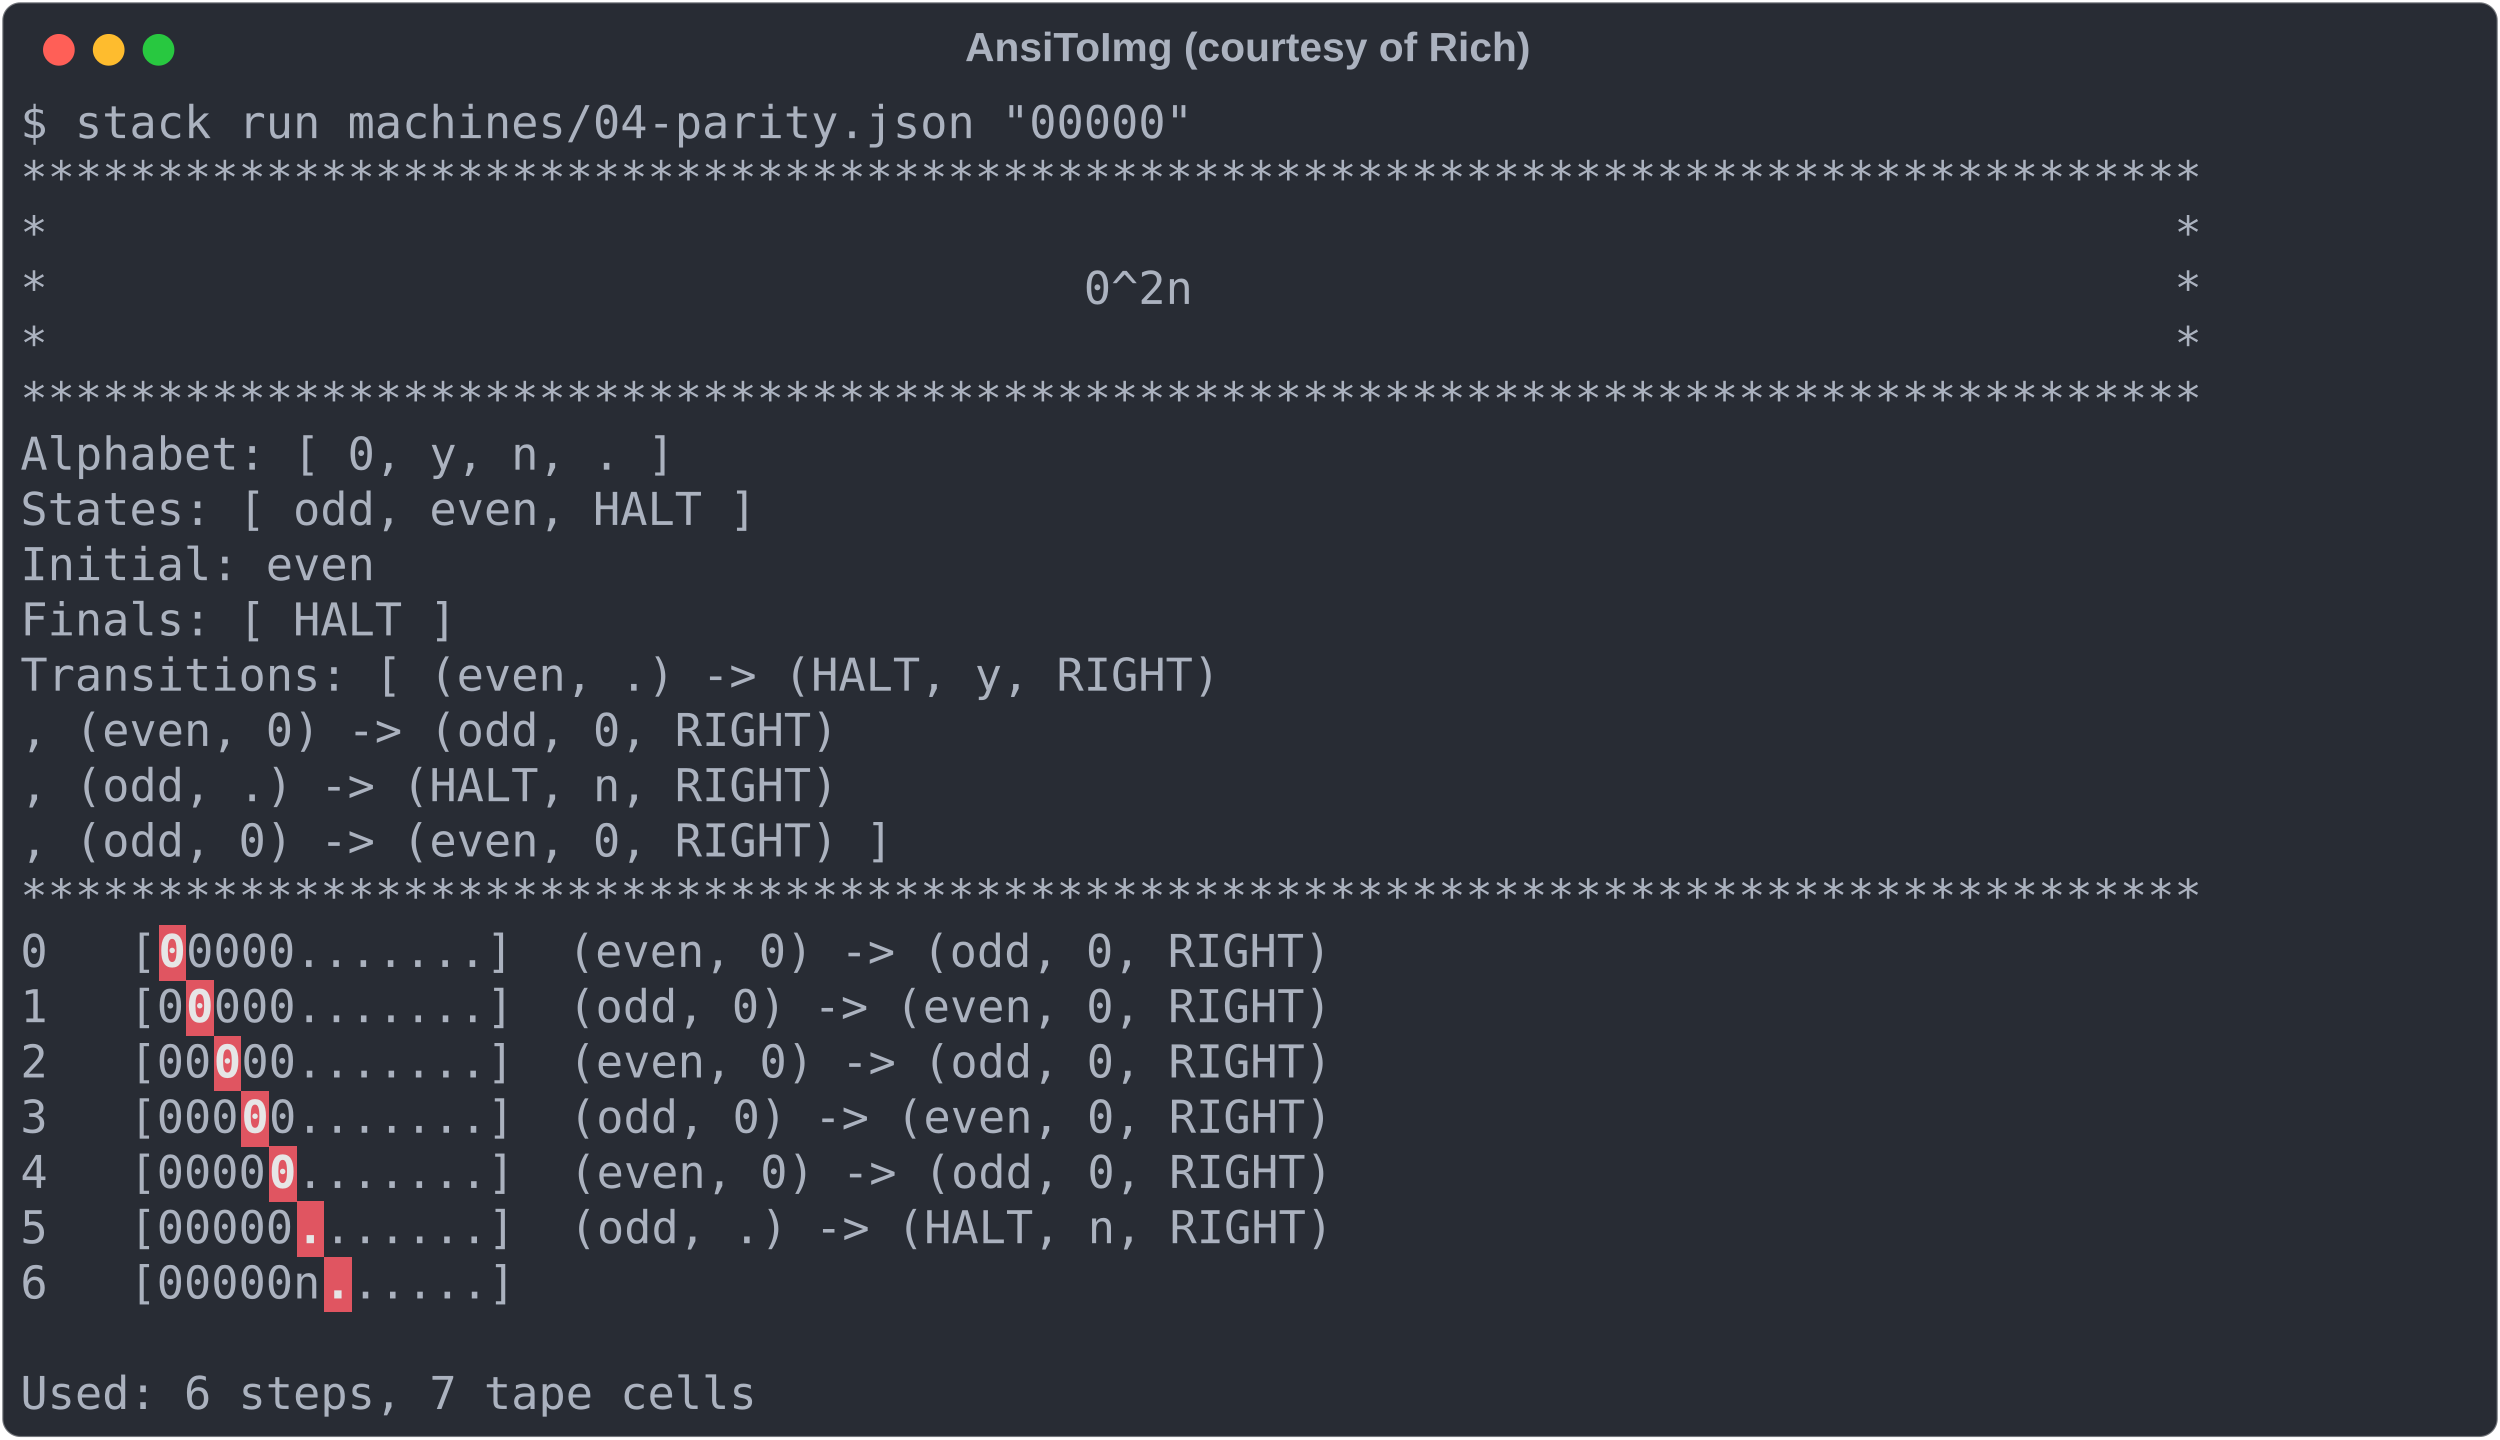
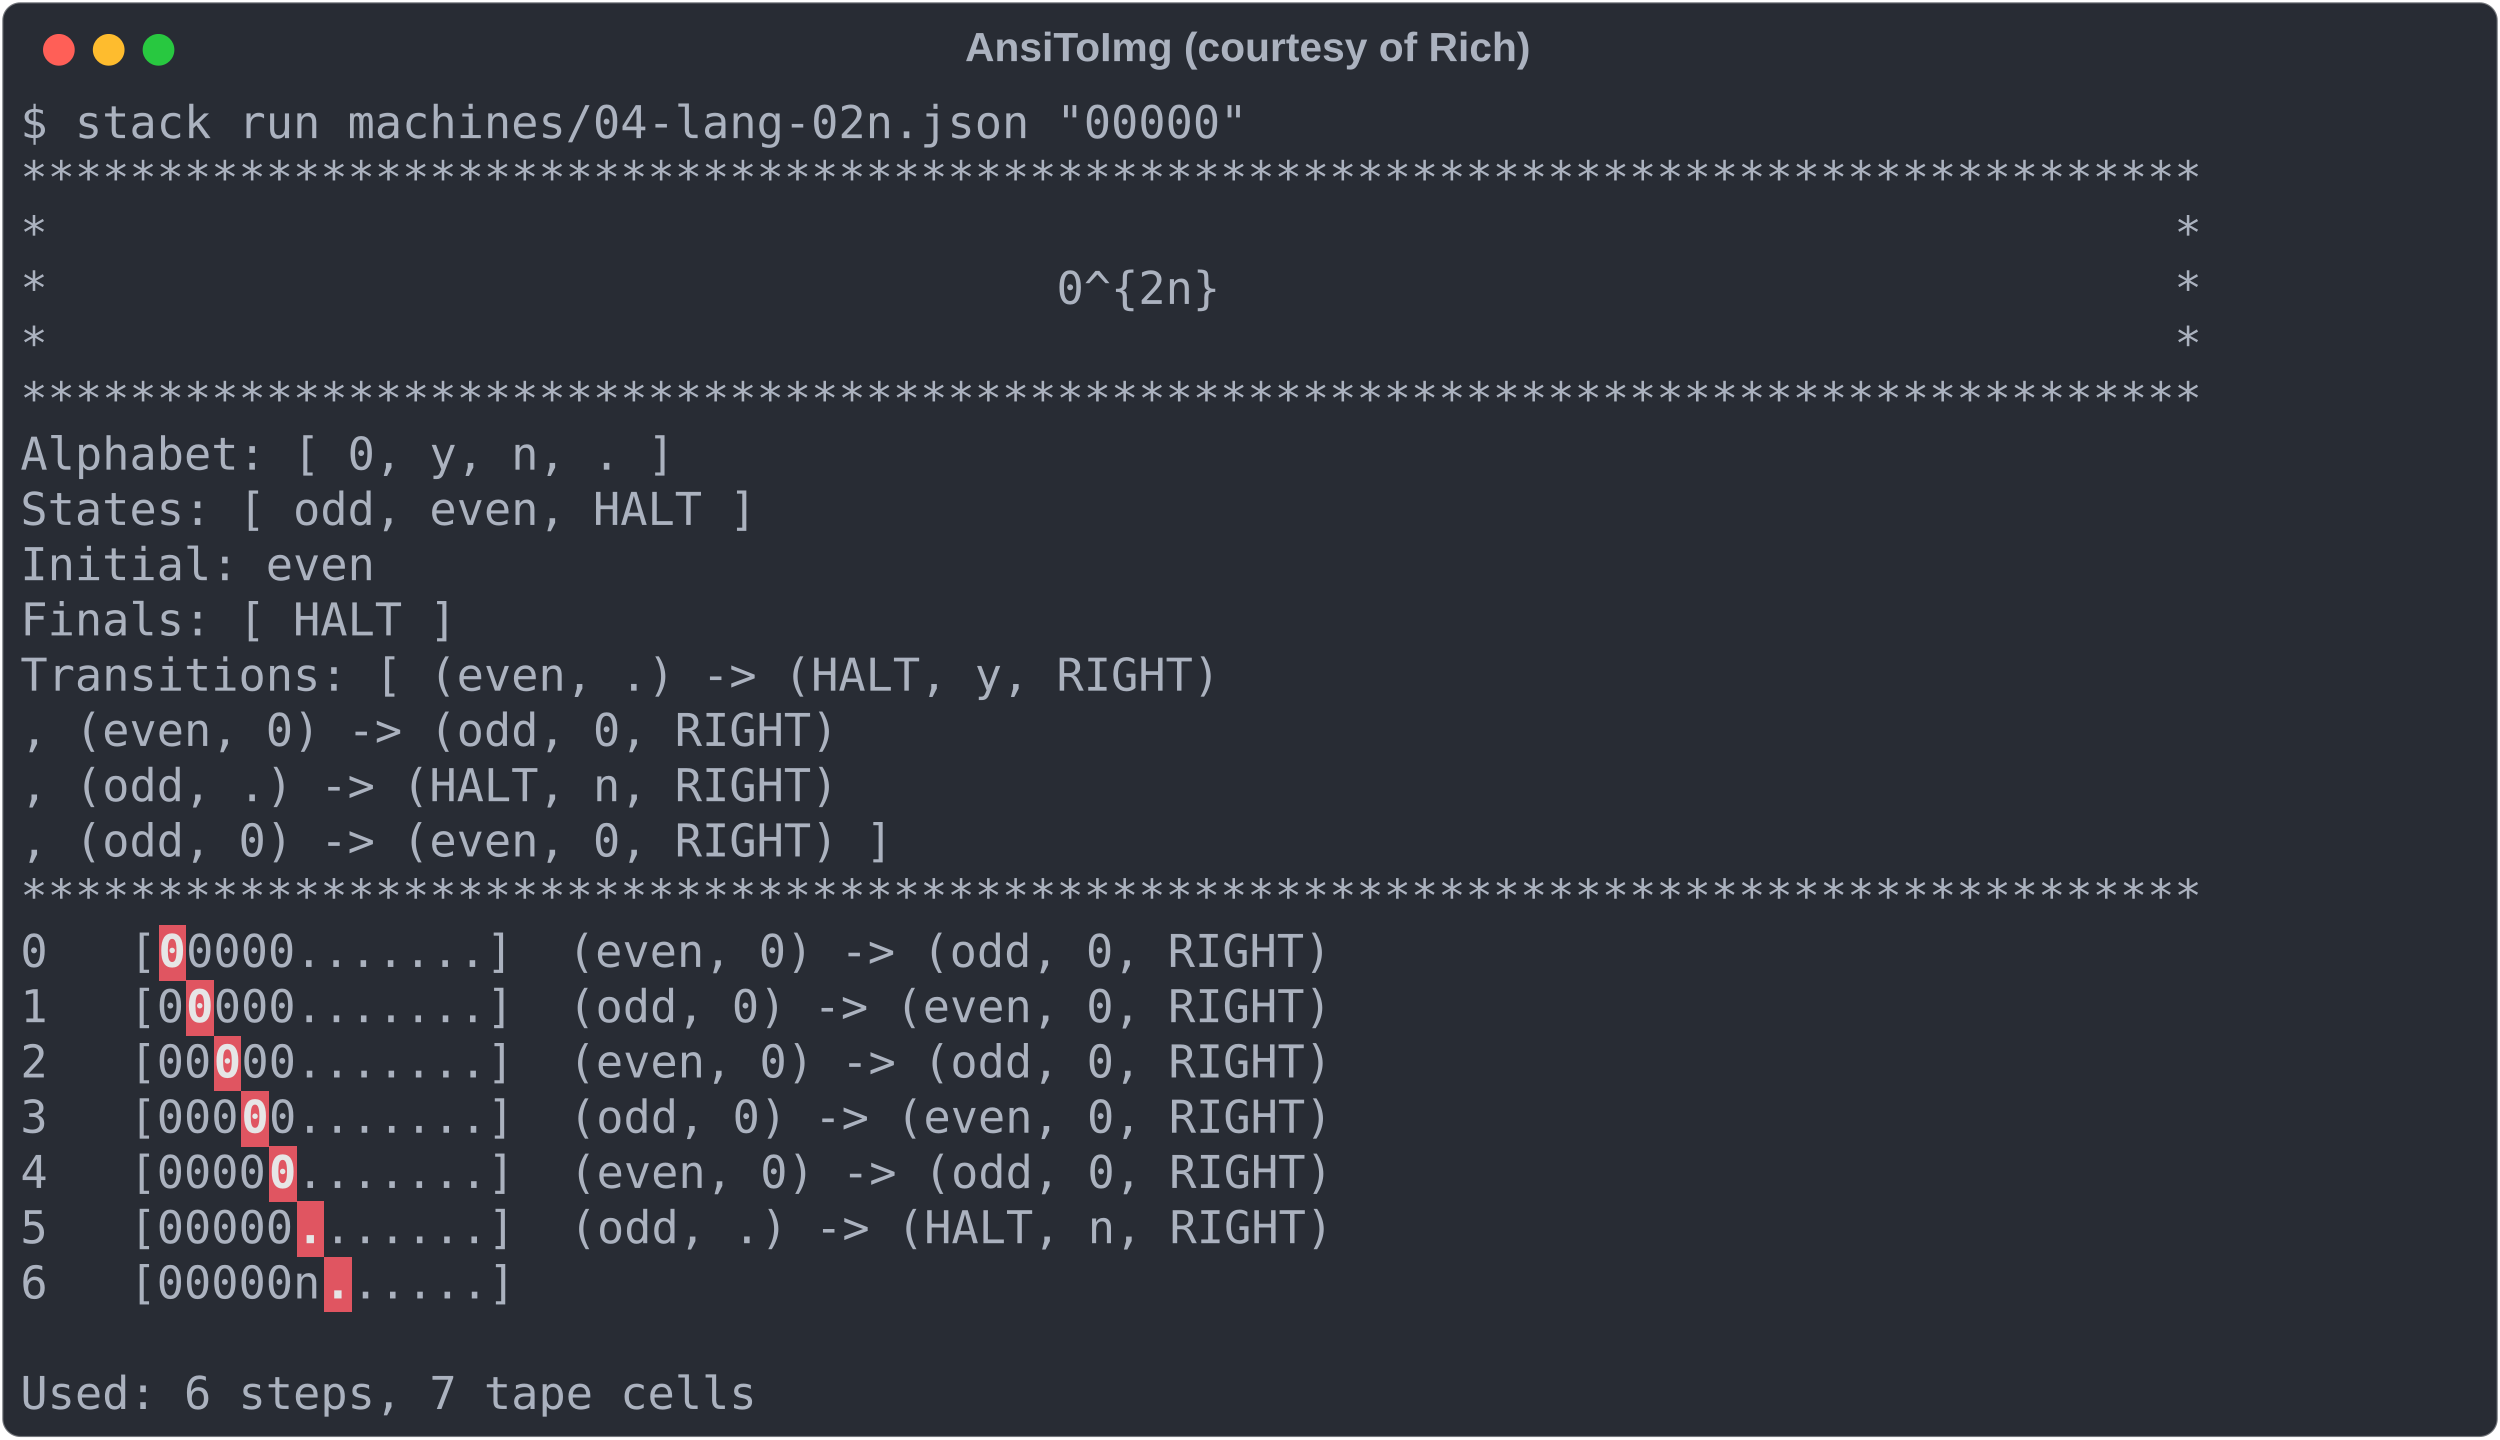
<svg xmlns="http://www.w3.org/2000/svg" class="rich-terminal" viewBox="0 0 1104 635.6">
  <style>

    @font-face {
        font-family: "Fira Code";
        src: local("FiraCode-Regular"),
                url("https://cdnjs.cloudflare.com/ajax/libs/firacode/6.2.0/woff2/FiraCode-Regular.woff2") format("woff2"),
                url("https://cdnjs.cloudflare.com/ajax/libs/firacode/6.2.0/woff/FiraCode-Regular.woff") format("woff");
        font-style: normal;
        font-weight: 400;
    }
    @font-face {
        font-family: "Fira Code";
        src: local("FiraCode-Bold"),
                url("https://cdnjs.cloudflare.com/ajax/libs/firacode/6.2.0/woff2/FiraCode-Bold.woff2") format("woff2"),
                url("https://cdnjs.cloudflare.com/ajax/libs/firacode/6.2.0/woff/FiraCode-Bold.woff") format("woff");
        font-style: bold;
        font-weight: 700;
    }

-     .terminal-297855980-matrix {
+     .terminal-3555912874-matrix {
        font-family: Fira Code, monospace;
        font-size: 20px;
        line-height: 24.4px;
        font-variant-east-asian: full-width;
    }

-     .terminal-297855980-title {
+     .terminal-3555912874-title {
        font-size: 18px;
        font-weight: bold;
        font-family: arial;
    }

-     .terminal-297855980-r1 { fill: #abb2bf }
- .terminal-297855980-r2 { fill: #e6e6e6;font-weight: bold }
+     .terminal-3555912874-r1 { fill: #abb2bf }
+ .terminal-3555912874-r2 { fill: #e6e6e6;font-weight: bold }
    </style>
  <defs>
-     <clipPath id="terminal-297855980-clip-terminal">
+     <clipPath id="terminal-3555912874-clip-terminal">
      <rect x="0" y="0" width="1084.8" height="584.6" />
    </clipPath>
-     <clipPath id="terminal-297855980-line-0">
+     <clipPath id="terminal-3555912874-line-0">
      <rect x="0" y="1.5" width="1085.8" height="24.65" />
    </clipPath>
-     <clipPath id="terminal-297855980-line-1">
+     <clipPath id="terminal-3555912874-line-1">
      <rect x="0" y="25.9" width="1085.8" height="24.65" />
    </clipPath>
-     <clipPath id="terminal-297855980-line-2">
+     <clipPath id="terminal-3555912874-line-2">
      <rect x="0" y="50.3" width="1085.8" height="24.65" />
    </clipPath>
-     <clipPath id="terminal-297855980-line-3">
+     <clipPath id="terminal-3555912874-line-3">
      <rect x="0" y="74.7" width="1085.8" height="24.65" />
    </clipPath>
-     <clipPath id="terminal-297855980-line-4">
+     <clipPath id="terminal-3555912874-line-4">
      <rect x="0" y="99.1" width="1085.8" height="24.65" />
    </clipPath>
-     <clipPath id="terminal-297855980-line-5">
+     <clipPath id="terminal-3555912874-line-5">
      <rect x="0" y="123.5" width="1085.8" height="24.65" />
    </clipPath>
-     <clipPath id="terminal-297855980-line-6">
+     <clipPath id="terminal-3555912874-line-6">
      <rect x="0" y="147.9" width="1085.8" height="24.65" />
    </clipPath>
-     <clipPath id="terminal-297855980-line-7">
+     <clipPath id="terminal-3555912874-line-7">
      <rect x="0" y="172.3" width="1085.8" height="24.65" />
    </clipPath>
-     <clipPath id="terminal-297855980-line-8">
+     <clipPath id="terminal-3555912874-line-8">
      <rect x="0" y="196.7" width="1085.8" height="24.65" />
    </clipPath>
-     <clipPath id="terminal-297855980-line-9">
+     <clipPath id="terminal-3555912874-line-9">
      <rect x="0" y="221.1" width="1085.8" height="24.65" />
    </clipPath>
-     <clipPath id="terminal-297855980-line-10">
+     <clipPath id="terminal-3555912874-line-10">
      <rect x="0" y="245.5" width="1085.8" height="24.65" />
    </clipPath>
-     <clipPath id="terminal-297855980-line-11">
+     <clipPath id="terminal-3555912874-line-11">
      <rect x="0" y="269.9" width="1085.8" height="24.65" />
    </clipPath>
-     <clipPath id="terminal-297855980-line-12">
+     <clipPath id="terminal-3555912874-line-12">
      <rect x="0" y="294.3" width="1085.8" height="24.65" />
    </clipPath>
-     <clipPath id="terminal-297855980-line-13">
+     <clipPath id="terminal-3555912874-line-13">
      <rect x="0" y="318.7" width="1085.8" height="24.65" />
    </clipPath>
-     <clipPath id="terminal-297855980-line-14">
+     <clipPath id="terminal-3555912874-line-14">
      <rect x="0" y="343.1" width="1085.8" height="24.65" />
    </clipPath>
-     <clipPath id="terminal-297855980-line-15">
+     <clipPath id="terminal-3555912874-line-15">
      <rect x="0" y="367.5" width="1085.8" height="24.65" />
    </clipPath>
-     <clipPath id="terminal-297855980-line-16">
+     <clipPath id="terminal-3555912874-line-16">
      <rect x="0" y="391.9" width="1085.8" height="24.65" />
    </clipPath>
-     <clipPath id="terminal-297855980-line-17">
+     <clipPath id="terminal-3555912874-line-17">
      <rect x="0" y="416.3" width="1085.8" height="24.65" />
    </clipPath>
-     <clipPath id="terminal-297855980-line-18">
+     <clipPath id="terminal-3555912874-line-18">
      <rect x="0" y="440.7" width="1085.8" height="24.65" />
    </clipPath>
-     <clipPath id="terminal-297855980-line-19">
+     <clipPath id="terminal-3555912874-line-19">
      <rect x="0" y="465.1" width="1085.8" height="24.65" />
    </clipPath>
-     <clipPath id="terminal-297855980-line-20">
+     <clipPath id="terminal-3555912874-line-20">
      <rect x="0" y="489.5" width="1085.8" height="24.65" />
    </clipPath>
-     <clipPath id="terminal-297855980-line-21">
+     <clipPath id="terminal-3555912874-line-21">
      <rect x="0" y="513.9" width="1085.8" height="24.65" />
    </clipPath>
-     <clipPath id="terminal-297855980-line-22">
+     <clipPath id="terminal-3555912874-line-22">
      <rect x="0" y="538.3" width="1085.8" height="24.65" />
    </clipPath>
  </defs>
  <rect fill="#282c34" stroke="rgba(255,255,255,0.35)" stroke-width="1" x="1" y="1" width="1102" height="633.6" rx="8" />
-   <text class="terminal-297855980-title" fill="#abb2bf" text-anchor="middle" x="551" y="27">AnsiToImg (courtesy of Rich)</text>
+   <text class="terminal-3555912874-title" fill="#abb2bf" text-anchor="middle" x="551" y="27">AnsiToImg (courtesy of Rich)</text>
  <g transform="translate(26,22)">
    <circle cx="0" cy="0" r="7" fill="#ff5f57" />
    <circle cx="22" cy="0" r="7" fill="#febc2e" />
    <circle cx="44" cy="0" r="7" fill="#28c840" />
  </g>
-   <g transform="translate(9, 41)" clip-path="url(#terminal-297855980-clip-terminal)">
+   <g transform="translate(9, 41)" clip-path="url(#terminal-3555912874-clip-terminal)">
    <rect fill="#e05561" x="61" y="367.5" width="12.2" height="24.65" shape-rendering="crispEdges" />
    <rect fill="#e05561" x="73.2" y="391.9" width="12.2" height="24.65" shape-rendering="crispEdges" />
    <rect fill="#e05561" x="85.4" y="416.3" width="12.2" height="24.65" shape-rendering="crispEdges" />
    <rect fill="#e05561" x="97.6" y="440.7" width="12.2" height="24.65" shape-rendering="crispEdges" />
    <rect fill="#e05561" x="109.8" y="465.1" width="12.2" height="24.65" shape-rendering="crispEdges" />
    <rect fill="#e05561" x="122" y="489.5" width="12.2" height="24.65" shape-rendering="crispEdges" />
    <rect fill="#e05561" x="134.2" y="513.9" width="12.2" height="24.65" shape-rendering="crispEdges" />
-     <g class="terminal-297855980-matrix">
-       <text class="terminal-297855980-r1" x="0" y="20" textLength="524.6" clip-path="url(#terminal-297855980-line-0)">$ stack run machines/04-parity.json "00000"</text>
-       <text class="terminal-297855980-r1" x="1085.8" y="20" textLength="12.2" clip-path="url(#terminal-297855980-line-0)">
- </text>
-       <text class="terminal-297855980-r1" x="0" y="44.4" textLength="976" clip-path="url(#terminal-297855980-line-1)">********************************************************************************</text>
-       <text class="terminal-297855980-r1" x="1085.8" y="44.4" textLength="12.2" clip-path="url(#terminal-297855980-line-1)">
- </text>
-       <text class="terminal-297855980-r1" x="0" y="68.8" textLength="976" clip-path="url(#terminal-297855980-line-2)">*                                                                              *</text>
-       <text class="terminal-297855980-r1" x="1085.8" y="68.8" textLength="12.2" clip-path="url(#terminal-297855980-line-2)">
- </text>
-       <text class="terminal-297855980-r1" x="0" y="93.2" textLength="976" clip-path="url(#terminal-297855980-line-3)">*                                      0^2n                                    *</text>
-       <text class="terminal-297855980-r1" x="1085.8" y="93.2" textLength="12.2" clip-path="url(#terminal-297855980-line-3)">
- </text>
-       <text class="terminal-297855980-r1" x="0" y="117.6" textLength="976" clip-path="url(#terminal-297855980-line-4)">*                                                                              *</text>
-       <text class="terminal-297855980-r1" x="1085.8" y="117.6" textLength="12.2" clip-path="url(#terminal-297855980-line-4)">
- </text>
-       <text class="terminal-297855980-r1" x="0" y="142" textLength="976" clip-path="url(#terminal-297855980-line-5)">********************************************************************************</text>
-       <text class="terminal-297855980-r1" x="1085.8" y="142" textLength="12.2" clip-path="url(#terminal-297855980-line-5)">
- </text>
-       <text class="terminal-297855980-r1" x="0" y="166.4" textLength="292.8" clip-path="url(#terminal-297855980-line-6)">Alphabet: [ 0, y, n, . ]</text>
-       <text class="terminal-297855980-r1" x="1085.8" y="166.4" textLength="12.2" clip-path="url(#terminal-297855980-line-6)">
- </text>
-       <text class="terminal-297855980-r1" x="0" y="190.8" textLength="329.4" clip-path="url(#terminal-297855980-line-7)">States: [ odd, even, HALT ]</text>
-       <text class="terminal-297855980-r1" x="1085.8" y="190.8" textLength="12.2" clip-path="url(#terminal-297855980-line-7)">
- </text>
-       <text class="terminal-297855980-r1" x="0" y="215.2" textLength="158.6" clip-path="url(#terminal-297855980-line-8)">Initial: even</text>
-       <text class="terminal-297855980-r1" x="1085.8" y="215.2" textLength="12.2" clip-path="url(#terminal-297855980-line-8)">
- </text>
-       <text class="terminal-297855980-r1" x="0" y="239.6" textLength="195.2" clip-path="url(#terminal-297855980-line-9)">Finals: [ HALT ]</text>
-       <text class="terminal-297855980-r1" x="1085.8" y="239.6" textLength="12.2" clip-path="url(#terminal-297855980-line-9)">
- </text>
-       <text class="terminal-297855980-r1" x="0" y="264" textLength="536.8" clip-path="url(#terminal-297855980-line-10)">Transitions: [ (even, .) -&gt; (HALT, y, RIGHT)</text>
-       <text class="terminal-297855980-r1" x="1085.8" y="264" textLength="12.2" clip-path="url(#terminal-297855980-line-10)">
- </text>
-       <text class="terminal-297855980-r1" x="0" y="288.4" textLength="524.6" clip-path="url(#terminal-297855980-line-11)">             , (even, 0) -&gt; (odd, 0, RIGHT)</text>
-       <text class="terminal-297855980-r1" x="1085.8" y="288.4" textLength="12.2" clip-path="url(#terminal-297855980-line-11)">
- </text>
-       <text class="terminal-297855980-r1" x="0" y="312.8" textLength="524.6" clip-path="url(#terminal-297855980-line-12)">             , (odd, .) -&gt; (HALT, n, RIGHT)</text>
-       <text class="terminal-297855980-r1" x="1085.8" y="312.8" textLength="12.2" clip-path="url(#terminal-297855980-line-12)">
- </text>
-       <text class="terminal-297855980-r1" x="0" y="337.2" textLength="549" clip-path="url(#terminal-297855980-line-13)">             , (odd, 0) -&gt; (even, 0, RIGHT) ]</text>
-       <text class="terminal-297855980-r1" x="1085.8" y="337.2" textLength="12.2" clip-path="url(#terminal-297855980-line-13)">
- </text>
-       <text class="terminal-297855980-r1" x="0" y="361.6" textLength="976" clip-path="url(#terminal-297855980-line-14)">********************************************************************************</text>
-       <text class="terminal-297855980-r1" x="1085.8" y="361.6" textLength="12.2" clip-path="url(#terminal-297855980-line-14)">
- </text>
-       <text class="terminal-297855980-r1" x="0" y="386" textLength="61" clip-path="url(#terminal-297855980-line-15)">0   [</text>
-       <text class="terminal-297855980-r2" x="61" y="386" textLength="12.2" clip-path="url(#terminal-297855980-line-15)">0</text>
-       <text class="terminal-297855980-r1" x="73.2" y="386" textLength="512.4" clip-path="url(#terminal-297855980-line-15)">0000.......]  (even, 0) -&gt; (odd, 0, RIGHT)</text>
-       <text class="terminal-297855980-r1" x="1085.8" y="386" textLength="12.2" clip-path="url(#terminal-297855980-line-15)">
- </text>
-       <text class="terminal-297855980-r1" x="0" y="410.4" textLength="73.2" clip-path="url(#terminal-297855980-line-16)">1   [0</text>
-       <text class="terminal-297855980-r2" x="73.2" y="410.4" textLength="12.2" clip-path="url(#terminal-297855980-line-16)">0</text>
-       <text class="terminal-297855980-r1" x="85.4" y="410.4" textLength="500.2" clip-path="url(#terminal-297855980-line-16)">000.......]  (odd, 0) -&gt; (even, 0, RIGHT)</text>
-       <text class="terminal-297855980-r1" x="1085.8" y="410.4" textLength="12.2" clip-path="url(#terminal-297855980-line-16)">
- </text>
-       <text class="terminal-297855980-r1" x="0" y="434.8" textLength="85.4" clip-path="url(#terminal-297855980-line-17)">2   [00</text>
-       <text class="terminal-297855980-r2" x="85.4" y="434.8" textLength="12.2" clip-path="url(#terminal-297855980-line-17)">0</text>
-       <text class="terminal-297855980-r1" x="97.6" y="434.8" textLength="488" clip-path="url(#terminal-297855980-line-17)">00.......]  (even, 0) -&gt; (odd, 0, RIGHT)</text>
-       <text class="terminal-297855980-r1" x="1085.8" y="434.8" textLength="12.2" clip-path="url(#terminal-297855980-line-17)">
- </text>
-       <text class="terminal-297855980-r1" x="0" y="459.2" textLength="97.6" clip-path="url(#terminal-297855980-line-18)">3   [000</text>
-       <text class="terminal-297855980-r2" x="97.6" y="459.2" textLength="12.2" clip-path="url(#terminal-297855980-line-18)">0</text>
-       <text class="terminal-297855980-r1" x="109.8" y="459.2" textLength="475.8" clip-path="url(#terminal-297855980-line-18)">0.......]  (odd, 0) -&gt; (even, 0, RIGHT)</text>
-       <text class="terminal-297855980-r1" x="1085.8" y="459.2" textLength="12.2" clip-path="url(#terminal-297855980-line-18)">
- </text>
-       <text class="terminal-297855980-r1" x="0" y="483.6" textLength="109.8" clip-path="url(#terminal-297855980-line-19)">4   [0000</text>
-       <text class="terminal-297855980-r2" x="109.8" y="483.6" textLength="12.2" clip-path="url(#terminal-297855980-line-19)">0</text>
-       <text class="terminal-297855980-r1" x="122" y="483.6" textLength="463.6" clip-path="url(#terminal-297855980-line-19)">.......]  (even, 0) -&gt; (odd, 0, RIGHT)</text>
-       <text class="terminal-297855980-r1" x="1085.8" y="483.6" textLength="12.2" clip-path="url(#terminal-297855980-line-19)">
- </text>
-       <text class="terminal-297855980-r1" x="0" y="508" textLength="122" clip-path="url(#terminal-297855980-line-20)">5   [00000</text>
-       <text class="terminal-297855980-r2" x="122" y="508" textLength="12.2" clip-path="url(#terminal-297855980-line-20)">.</text>
-       <text class="terminal-297855980-r1" x="134.2" y="508" textLength="451.4" clip-path="url(#terminal-297855980-line-20)">......]  (odd, .) -&gt; (HALT, n, RIGHT)</text>
-       <text class="terminal-297855980-r1" x="1085.8" y="508" textLength="12.2" clip-path="url(#terminal-297855980-line-20)">
- </text>
-       <text class="terminal-297855980-r1" x="0" y="532.4" textLength="134.2" clip-path="url(#terminal-297855980-line-21)">6   [00000n</text>
-       <text class="terminal-297855980-r2" x="134.2" y="532.4" textLength="12.2" clip-path="url(#terminal-297855980-line-21)">.</text>
-       <text class="terminal-297855980-r1" x="146.4" y="532.4" textLength="97.6" clip-path="url(#terminal-297855980-line-21)">.....]  </text>
-       <text class="terminal-297855980-r1" x="1085.8" y="532.4" textLength="12.2" clip-path="url(#terminal-297855980-line-21)">
- </text>
-       <text class="terminal-297855980-r1" x="1085.8" y="556.8" textLength="12.2" clip-path="url(#terminal-297855980-line-22)">
- </text>
-       <text class="terminal-297855980-r1" x="0" y="581.2" textLength="329.4" clip-path="url(#terminal-297855980-line-23)">Used: 6 steps, 7 tape cells</text>
-       <text class="terminal-297855980-r1" x="1085.8" y="581.2" textLength="12.2" clip-path="url(#terminal-297855980-line-23)">
+     <g class="terminal-3555912874-matrix">
+       <text class="terminal-3555912874-r1" x="0" y="20" textLength="549" clip-path="url(#terminal-3555912874-line-0)">$ stack run machines/04-lang-02n.json "00000"</text>
+       <text class="terminal-3555912874-r1" x="1085.8" y="20" textLength="12.2" clip-path="url(#terminal-3555912874-line-0)">
+ </text>
+       <text class="terminal-3555912874-r1" x="0" y="44.4" textLength="976" clip-path="url(#terminal-3555912874-line-1)">********************************************************************************</text>
+       <text class="terminal-3555912874-r1" x="1085.8" y="44.4" textLength="12.2" clip-path="url(#terminal-3555912874-line-1)">
+ </text>
+       <text class="terminal-3555912874-r1" x="0" y="68.8" textLength="976" clip-path="url(#terminal-3555912874-line-2)">*                                                                              *</text>
+       <text class="terminal-3555912874-r1" x="1085.8" y="68.8" textLength="12.2" clip-path="url(#terminal-3555912874-line-2)">
+ </text>
+       <text class="terminal-3555912874-r1" x="0" y="93.2" textLength="976" clip-path="url(#terminal-3555912874-line-3)">*                                     0^{2n}                                   *</text>
+       <text class="terminal-3555912874-r1" x="1085.8" y="93.2" textLength="12.2" clip-path="url(#terminal-3555912874-line-3)">
+ </text>
+       <text class="terminal-3555912874-r1" x="0" y="117.6" textLength="976" clip-path="url(#terminal-3555912874-line-4)">*                                                                              *</text>
+       <text class="terminal-3555912874-r1" x="1085.8" y="117.6" textLength="12.2" clip-path="url(#terminal-3555912874-line-4)">
+ </text>
+       <text class="terminal-3555912874-r1" x="0" y="142" textLength="976" clip-path="url(#terminal-3555912874-line-5)">********************************************************************************</text>
+       <text class="terminal-3555912874-r1" x="1085.8" y="142" textLength="12.2" clip-path="url(#terminal-3555912874-line-5)">
+ </text>
+       <text class="terminal-3555912874-r1" x="0" y="166.4" textLength="292.8" clip-path="url(#terminal-3555912874-line-6)">Alphabet: [ 0, y, n, . ]</text>
+       <text class="terminal-3555912874-r1" x="1085.8" y="166.4" textLength="12.2" clip-path="url(#terminal-3555912874-line-6)">
+ </text>
+       <text class="terminal-3555912874-r1" x="0" y="190.8" textLength="329.4" clip-path="url(#terminal-3555912874-line-7)">States: [ odd, even, HALT ]</text>
+       <text class="terminal-3555912874-r1" x="1085.8" y="190.8" textLength="12.2" clip-path="url(#terminal-3555912874-line-7)">
+ </text>
+       <text class="terminal-3555912874-r1" x="0" y="215.2" textLength="158.6" clip-path="url(#terminal-3555912874-line-8)">Initial: even</text>
+       <text class="terminal-3555912874-r1" x="1085.8" y="215.2" textLength="12.2" clip-path="url(#terminal-3555912874-line-8)">
+ </text>
+       <text class="terminal-3555912874-r1" x="0" y="239.6" textLength="195.2" clip-path="url(#terminal-3555912874-line-9)">Finals: [ HALT ]</text>
+       <text class="terminal-3555912874-r1" x="1085.8" y="239.6" textLength="12.2" clip-path="url(#terminal-3555912874-line-9)">
+ </text>
+       <text class="terminal-3555912874-r1" x="0" y="264" textLength="536.8" clip-path="url(#terminal-3555912874-line-10)">Transitions: [ (even, .) -&gt; (HALT, y, RIGHT)</text>
+       <text class="terminal-3555912874-r1" x="1085.8" y="264" textLength="12.2" clip-path="url(#terminal-3555912874-line-10)">
+ </text>
+       <text class="terminal-3555912874-r1" x="0" y="288.4" textLength="524.6" clip-path="url(#terminal-3555912874-line-11)">             , (even, 0) -&gt; (odd, 0, RIGHT)</text>
+       <text class="terminal-3555912874-r1" x="1085.8" y="288.4" textLength="12.2" clip-path="url(#terminal-3555912874-line-11)">
+ </text>
+       <text class="terminal-3555912874-r1" x="0" y="312.8" textLength="524.6" clip-path="url(#terminal-3555912874-line-12)">             , (odd, .) -&gt; (HALT, n, RIGHT)</text>
+       <text class="terminal-3555912874-r1" x="1085.8" y="312.8" textLength="12.2" clip-path="url(#terminal-3555912874-line-12)">
+ </text>
+       <text class="terminal-3555912874-r1" x="0" y="337.2" textLength="549" clip-path="url(#terminal-3555912874-line-13)">             , (odd, 0) -&gt; (even, 0, RIGHT) ]</text>
+       <text class="terminal-3555912874-r1" x="1085.8" y="337.2" textLength="12.2" clip-path="url(#terminal-3555912874-line-13)">
+ </text>
+       <text class="terminal-3555912874-r1" x="0" y="361.6" textLength="976" clip-path="url(#terminal-3555912874-line-14)">********************************************************************************</text>
+       <text class="terminal-3555912874-r1" x="1085.8" y="361.6" textLength="12.2" clip-path="url(#terminal-3555912874-line-14)">
+ </text>
+       <text class="terminal-3555912874-r1" x="0" y="386" textLength="61" clip-path="url(#terminal-3555912874-line-15)">0   [</text>
+       <text class="terminal-3555912874-r2" x="61" y="386" textLength="12.2" clip-path="url(#terminal-3555912874-line-15)">0</text>
+       <text class="terminal-3555912874-r1" x="73.2" y="386" textLength="512.4" clip-path="url(#terminal-3555912874-line-15)">0000.......]  (even, 0) -&gt; (odd, 0, RIGHT)</text>
+       <text class="terminal-3555912874-r1" x="1085.8" y="386" textLength="12.2" clip-path="url(#terminal-3555912874-line-15)">
+ </text>
+       <text class="terminal-3555912874-r1" x="0" y="410.4" textLength="73.2" clip-path="url(#terminal-3555912874-line-16)">1   [0</text>
+       <text class="terminal-3555912874-r2" x="73.2" y="410.4" textLength="12.2" clip-path="url(#terminal-3555912874-line-16)">0</text>
+       <text class="terminal-3555912874-r1" x="85.4" y="410.4" textLength="500.2" clip-path="url(#terminal-3555912874-line-16)">000.......]  (odd, 0) -&gt; (even, 0, RIGHT)</text>
+       <text class="terminal-3555912874-r1" x="1085.8" y="410.4" textLength="12.2" clip-path="url(#terminal-3555912874-line-16)">
+ </text>
+       <text class="terminal-3555912874-r1" x="0" y="434.8" textLength="85.4" clip-path="url(#terminal-3555912874-line-17)">2   [00</text>
+       <text class="terminal-3555912874-r2" x="85.4" y="434.8" textLength="12.2" clip-path="url(#terminal-3555912874-line-17)">0</text>
+       <text class="terminal-3555912874-r1" x="97.6" y="434.8" textLength="488" clip-path="url(#terminal-3555912874-line-17)">00.......]  (even, 0) -&gt; (odd, 0, RIGHT)</text>
+       <text class="terminal-3555912874-r1" x="1085.8" y="434.8" textLength="12.2" clip-path="url(#terminal-3555912874-line-17)">
+ </text>
+       <text class="terminal-3555912874-r1" x="0" y="459.2" textLength="97.6" clip-path="url(#terminal-3555912874-line-18)">3   [000</text>
+       <text class="terminal-3555912874-r2" x="97.6" y="459.2" textLength="12.2" clip-path="url(#terminal-3555912874-line-18)">0</text>
+       <text class="terminal-3555912874-r1" x="109.8" y="459.2" textLength="475.8" clip-path="url(#terminal-3555912874-line-18)">0.......]  (odd, 0) -&gt; (even, 0, RIGHT)</text>
+       <text class="terminal-3555912874-r1" x="1085.8" y="459.2" textLength="12.2" clip-path="url(#terminal-3555912874-line-18)">
+ </text>
+       <text class="terminal-3555912874-r1" x="0" y="483.6" textLength="109.8" clip-path="url(#terminal-3555912874-line-19)">4   [0000</text>
+       <text class="terminal-3555912874-r2" x="109.8" y="483.6" textLength="12.2" clip-path="url(#terminal-3555912874-line-19)">0</text>
+       <text class="terminal-3555912874-r1" x="122" y="483.6" textLength="463.6" clip-path="url(#terminal-3555912874-line-19)">.......]  (even, 0) -&gt; (odd, 0, RIGHT)</text>
+       <text class="terminal-3555912874-r1" x="1085.8" y="483.6" textLength="12.2" clip-path="url(#terminal-3555912874-line-19)">
+ </text>
+       <text class="terminal-3555912874-r1" x="0" y="508" textLength="122" clip-path="url(#terminal-3555912874-line-20)">5   [00000</text>
+       <text class="terminal-3555912874-r2" x="122" y="508" textLength="12.2" clip-path="url(#terminal-3555912874-line-20)">.</text>
+       <text class="terminal-3555912874-r1" x="134.2" y="508" textLength="451.4" clip-path="url(#terminal-3555912874-line-20)">......]  (odd, .) -&gt; (HALT, n, RIGHT)</text>
+       <text class="terminal-3555912874-r1" x="1085.8" y="508" textLength="12.2" clip-path="url(#terminal-3555912874-line-20)">
+ </text>
+       <text class="terminal-3555912874-r1" x="0" y="532.4" textLength="134.2" clip-path="url(#terminal-3555912874-line-21)">6   [00000n</text>
+       <text class="terminal-3555912874-r2" x="134.2" y="532.4" textLength="12.2" clip-path="url(#terminal-3555912874-line-21)">.</text>
+       <text class="terminal-3555912874-r1" x="146.4" y="532.4" textLength="97.6" clip-path="url(#terminal-3555912874-line-21)">.....]  </text>
+       <text class="terminal-3555912874-r1" x="1085.8" y="532.4" textLength="12.2" clip-path="url(#terminal-3555912874-line-21)">
+ </text>
+       <text class="terminal-3555912874-r1" x="1085.8" y="556.8" textLength="12.2" clip-path="url(#terminal-3555912874-line-22)">
+ </text>
+       <text class="terminal-3555912874-r1" x="0" y="581.2" textLength="329.4" clip-path="url(#terminal-3555912874-line-23)">Used: 6 steps, 7 tape cells</text>
+       <text class="terminal-3555912874-r1" x="1085.8" y="581.2" textLength="12.2" clip-path="url(#terminal-3555912874-line-23)">
</text>
    </g>
  </g>
</svg>
